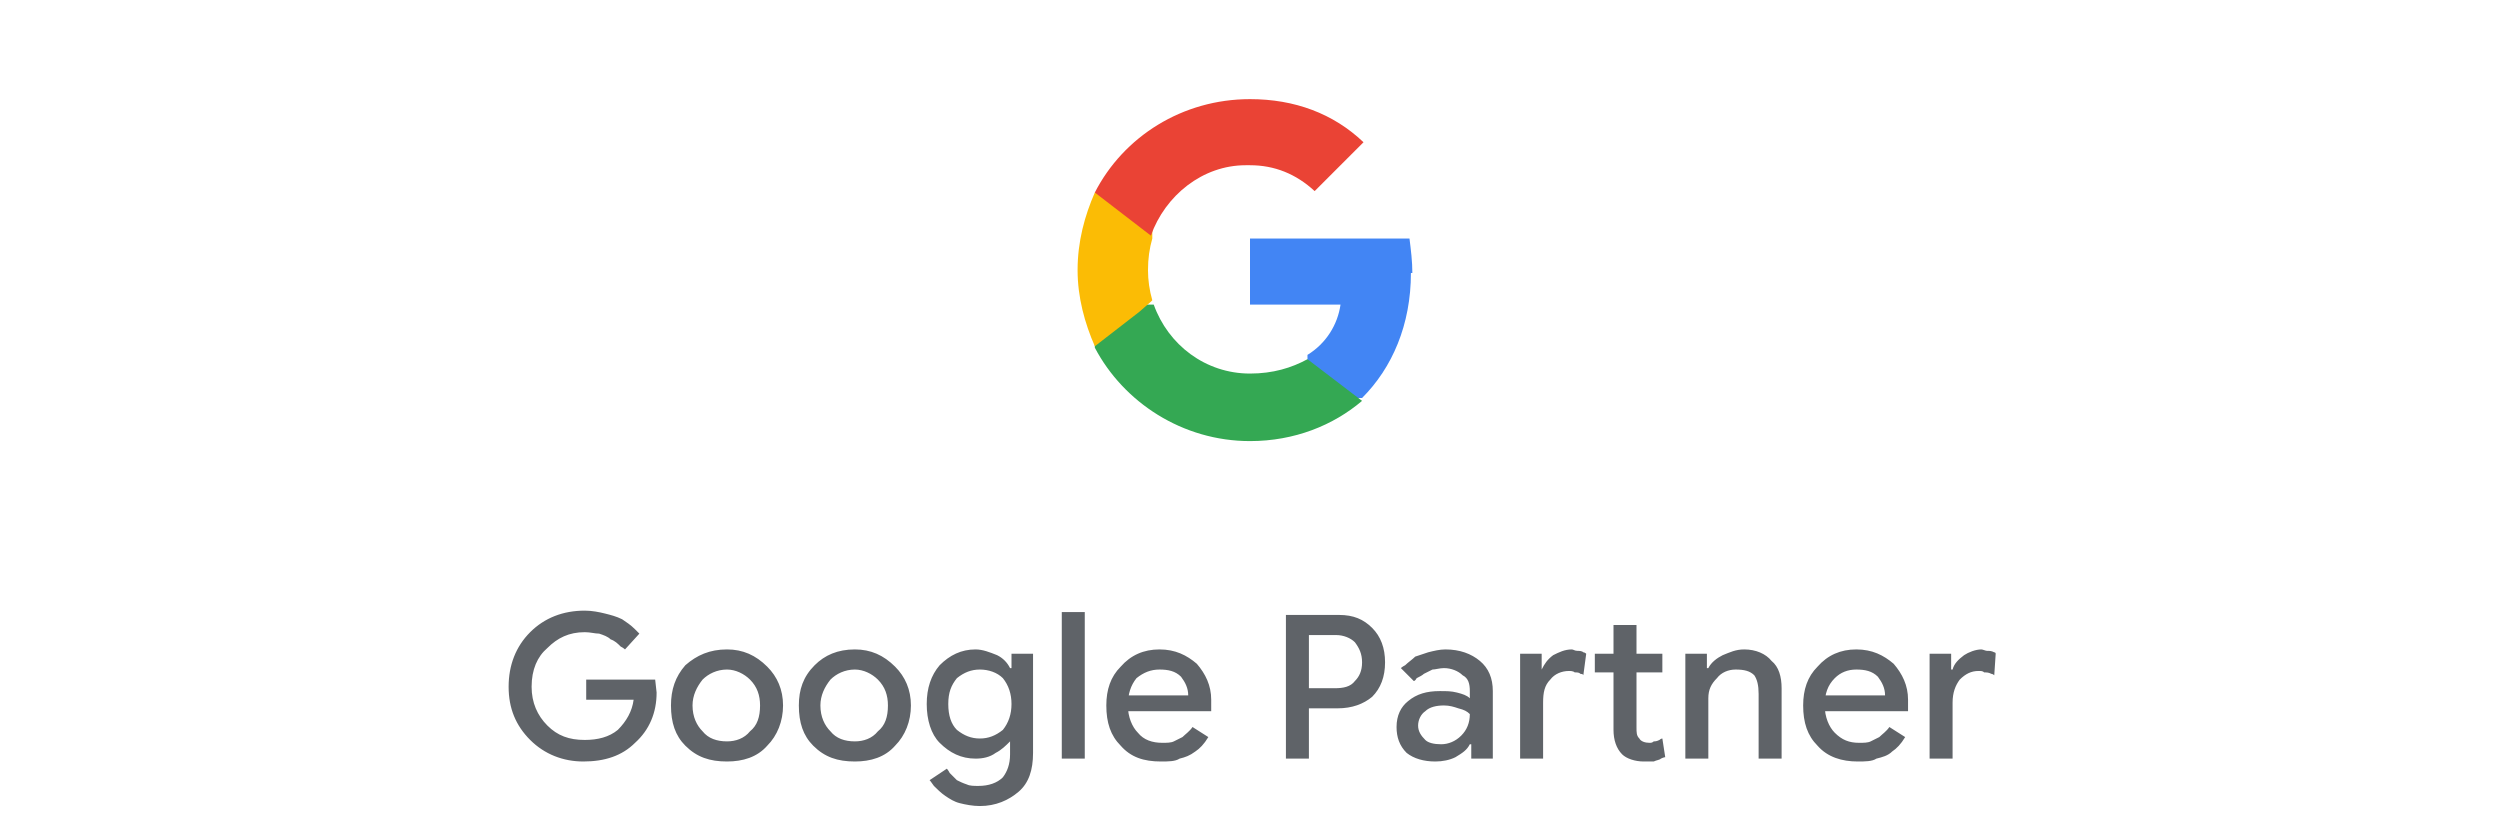
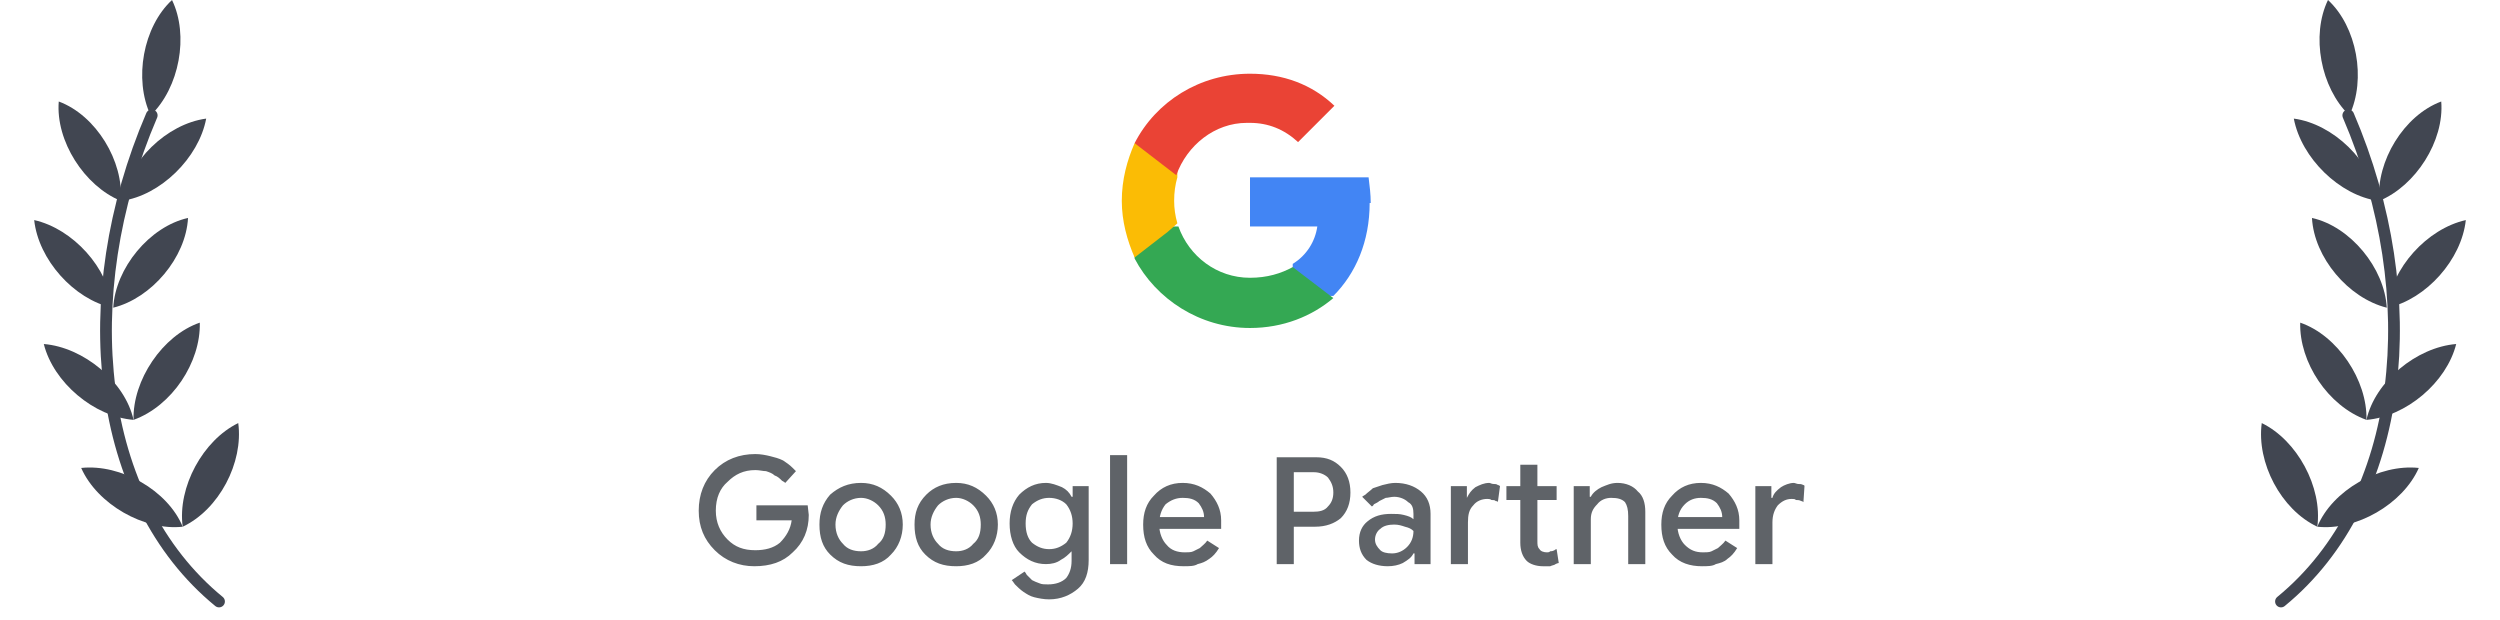
- <svg xmlns="http://www.w3.org/2000/svg" width="174" height="58" viewBox="30 0 174 58" fill="none">
+ <svg xmlns="http://www.w3.org/2000/svg" width="234" height="58" viewBox="0 0 234 58" fill="none">
+   <path d="M20.5 56.3C8.9 46.8 6.9 27.8 14.2 10.8" stroke-width="1.1" stroke-linecap="round" stroke="#414651" />
+   <path d="M17.1 49.3C15.7 45.9 11.3 43.4 7.6 43.8C9.1 47.2 13.5 49.7 17.1 49.3Z" fill="#414651" />
+   <path d="M17.1 49.3C20.5 47.7 22.8 43.3 22.3 39.6C19.0 41.2 16.6 45.6 17.1 49.3Z" fill="#414651" />
+   <path d="M12.5 39.3C11.7 35.7 7.8 32.5 4.1 32.2C5.0 35.8 8.8 39.0 12.5 39.3Z" fill="#414651" />
+   <path d="M12.5 39.3C16.1 38.0 18.8 33.9 18.7 30.2C15.2 31.4 12.4 35.6 12.5 39.3Z" fill="#414651" />
+   <path d="M10.5 28.8C10.2 25.1 6.8 21.4 3.2 20.6C3.6 24.3 6.9 28.0 10.5 28.8Z" fill="#414651" />
+   <path d="M10.6 28.8C14.2 27.9 17.4 24.1 17.6 20.4C14.0 21.2 10.8 25.1 10.6 28.8Z" fill="#414651" />
+   <path d="M11.3 18.8C11.6 15.1 9.0 10.8 5.5 9.5C5.2 13.2 7.9 17.4 11.3 18.8Z" fill="#414651" />
+   <path d="M11.4 18.8C15.0 18.3 18.6 14.8 19.3 11.1C15.6 11.6 12.0 15.1 11.4 18.8Z" fill="#414651" />
+   <path d="M14.1 10.8C16.8 8.2 17.7 3.3 16.1 0.0C13.4 2.5 12.5 7.4 14.1 10.8Z" fill="#414651" />
  <path d="M128.3 19.0C128.3 18.2 128.2 17.4 128.1 16.6H117V21.2H123.3C123.1 22.6 122.3 23.9 121.0 24.7V27.7H124.8C126.9 25.6 128.2 22.6 128.2 19.0H128.3Z" fill="#4285F4" />
  <path d="M117 30.7C120.1 30.7 122.8 29.6 124.8 27.9L121.0 25.0C119.9 25.6 118.6 26.0 117 26.0C113.9 26.0 111.3 24.0 110.3 21.2H106.2V24.2C108.2 28.0 112.3 30.7 117 30.7Z" fill="#34A853" />
  <path d="M110.2 20.9C110.0 20.2 109.9 19.5 109.9 18.8C109.9 18.0 110.0 17.3 110.2 16.6V13.4H106.2C105.5 15.0 105.0 16.8 105.0 18.8C105.0 20.7 105.5 22.5 106.2 24.1L109.3 21.7L110.1 21.0L110.2 20.9Z" fill="#FBBC05" />
  <path d="M117 11.5C118.7 11.5 120.2 12.1 121.5 13.3L124.9 9.9C122.8 7.9 120.1 6.9 117 6.9C112.3 6.9 108.2 9.5 106.2 13.4L110.1 16.4C111.1 13.6 113.7 11.5 116.7 11.5H117Z" fill="#EA4335" />
  <path d="M70.6 53.0C69.2 53.0 67.9 52.5 66.9 51.5C65.9 50.5 65.4 49.3 65.4 47.8C65.4 46.3 65.9 45.0 66.9 44.0C67.9 43.0 69.2 42.5 70.7 42.5C71.2 42.5 71.7 42.6 72.1 42.7C72.5 42.8 72.9 42.9 73.3 43.1C73.6 43.3 73.9 43.5 74.2 43.8C74.4 44.0 74.5 44.1 74.5 44.1L73.5 45.2C73.5 45.2 73.4 45.1 73.2 45C73.0 44.8 72.8 44.6 72.5 44.5C72.3 44.3 72.0 44.2 71.7 44.1C71.4 44.1 71.1 44.0 70.7 44.0C69.6 44.0 68.8 44.4 68.1 45.1C67.4 45.7 67.0 46.6 67.0 47.8C67.0 48.9 67.4 49.8 68.1 50.5C68.8 51.2 69.6 51.5 70.7 51.5C71.6 51.5 72.4 51.3 73.0 50.8C73.6 50.2 74.0 49.5 74.1 48.7H70.8V47.3H75.6C75.6 47.3 75.6 47.3 75.6 47.3L75.7 48.2C75.7 49.6 75.2 50.8 74.2 51.7C73.3 52.6 72.1 53.0 70.6 53.0ZM80.6 53.0C79.4 53.0 78.5 52.7 77.7 51.9C77.0 51.2 76.7 50.3 76.7 49.1C76.7 48.0 77.0 47.1 77.7 46.3C78.5 45.6 79.4 45.2 80.6 45.2C81.7 45.2 82.6 45.6 83.4 46.4C84.1 47.1 84.5 48.0 84.5 49.1C84.5 50.2 84.1 51.2 83.4 51.9C82.7 52.7 81.7 53.0 80.6 53.0ZM80.6 51.6C81.2 51.6 81.8 51.4 82.2 50.9C82.7 50.5 82.9 49.9 82.9 49.1C82.9 48.4 82.7 47.8 82.2 47.3C81.8 46.9 81.2 46.6 80.6 46.6C79.9 46.6 79.3 46.9 78.9 47.3C78.5 47.8 78.2 48.4 78.2 49.1C78.2 49.9 78.5 50.5 78.9 50.9C79.3 51.4 79.9 51.6 80.6 51.6ZM89.5 53.0C88.3 53.0 87.4 52.7 86.6 51.9C85.9 51.2 85.6 50.3 85.6 49.1C85.6 48.0 85.9 47.1 86.7 46.3C87.4 45.6 88.3 45.2 89.5 45.2C90.6 45.2 91.5 45.6 92.3 46.4C93.0 47.1 93.4 48.0 93.4 49.1C93.4 50.2 93.0 51.2 92.3 51.9C91.6 52.7 90.6 53.0 89.5 53.0ZM89.5 51.6C90.1 51.6 90.7 51.4 91.1 50.9C91.6 50.5 91.8 49.9 91.8 49.1C91.8 48.4 91.6 47.8 91.1 47.3C90.7 46.9 90.1 46.6 89.5 46.6C88.8 46.6 88.2 46.9 87.8 47.3C87.4 47.8 87.1 48.4 87.1 49.1C87.1 49.9 87.4 50.5 87.8 50.9C88.2 51.4 88.8 51.6 89.5 51.6ZM98.2 56.1C97.7 56.1 97.2 56.0 96.8 55.9C96.4 55.8 96.1 55.6 95.8 55.4C95.5 55.2 95.2 54.9 95.0 54.7C94.8 54.4 94.7 54.3 94.7 54.3L95.9 53.5C95.9 53.5 96.0 53.6 96.1 53.8C96.3 54.0 96.4 54.1 96.6 54.3C96.8 54.4 97.0 54.5 97.3 54.6C97.5 54.7 97.8 54.7 98.1 54.7C98.8 54.7 99.4 54.5 99.8 54.1C100.1 53.7 100.3 53.2 100.3 52.5V51.6H100.3C100.0 51.9 99.7 52.2 99.3 52.4C98.9 52.7 98.4 52.8 97.9 52.8C96.9 52.8 96.1 52.4 95.4 51.7C94.8 51.1 94.5 50.1 94.5 49.0C94.5 47.9 94.8 47.0 95.4 46.3C96.1 45.6 96.9 45.2 97.9 45.2C98.4 45.2 98.9 45.4 99.4 45.6C99.8 45.8 100.1 46.1 100.3 46.5H100.7L100.4 46.9V45.5H101.9V52.4C101.9 53.6 101.6 54.5 100.9 55.1C100.2 55.7 99.3 56.1 98.2 56.1ZM98.2 51.4C98.8 51.4 99.3 51.2 99.8 50.8C100.2 50.3 100.4 49.7 100.4 49.0C100.4 48.3 100.2 47.7 99.8 47.2C99.4 46.8 98.8 46.6 98.2 46.6C97.6 46.6 97.1 46.8 96.6 47.2C96.2 47.7 96.0 48.2 96.0 49.0C96.0 49.8 96.2 50.4 96.6 50.8C97.1 51.2 97.6 51.4 98.2 51.4ZM103.9 52.8V42.6H105.5V52.8H103.9ZM110.8 53.0C109.6 53.0 108.7 52.7 108.0 51.9C107.3 51.2 107.0 50.3 107.0 49.1C107.0 48.0 107.3 47.1 108.0 46.4C108.7 45.6 109.6 45.2 110.7 45.2C111.8 45.2 112.6 45.6 113.3 46.2C113.9 46.9 114.3 47.7 114.3 48.7V49.5H107.8V48.4H112.7V48.4C112.7 47.9 112.5 47.5 112.2 47.1C111.8 46.7 111.3 46.6 110.7 46.6C110.1 46.6 109.6 46.8 109.1 47.2C108.7 47.7 108.5 48.3 108.5 49.1C108.5 49.9 108.8 50.6 109.2 51.0C109.6 51.5 110.2 51.7 110.9 51.7C111.2 51.7 111.5 51.7 111.7 51.6C111.9 51.5 112.1 51.4 112.3 51.3C112.5 51.1 112.8 50.9 113.0 50.6L114.1 51.3C113.8 51.8 113.5 52.1 113.2 52.3C112.8 52.6 112.5 52.7 112.1 52.8C111.8 53.0 111.3 53.0 110.8 53.0ZM119.5 52.8V42.8H123.2C124.2 42.8 124.9 43.1 125.5 43.7C126.1 44.3 126.4 45.1 126.4 46.1C126.4 47.1 126.1 47.9 125.5 48.5C124.9 49.0 124.1 49.3 123.1 49.3H120.4V47.9H122.9C123.5 47.9 124.0 47.8 124.3 47.4C124.6 47.1 124.8 46.7 124.8 46.1C124.8 45.5 124.6 45.1 124.3 44.7C124.0 44.4 123.5 44.2 123.0 44.2H121.1V52.8H119.5ZM129.9 53.0C129.1 53.0 128.4 52.8 127.9 52.4C127.4 51.9 127.2 51.3 127.2 50.6C127.2 49.8 127.5 49.2 128.0 48.8C128.6 48.3 129.3 48.1 130.2 48.1C130.7 48.1 131.0 48.1 131.4 48.2C131.8 48.3 132.1 48.4 132.3 48.6V48.1C132.3 47.6 132.2 47.2 131.8 47.0C131.5 46.7 131.0 46.5 130.5 46.5C130.2 46.5 129.9 46.6 129.7 46.6C129.5 46.7 129.3 46.8 129.1 46.9C129.0 47.0 128.8 47.1 128.6 47.2C128.5 47.4 128.4 47.4 128.4 47.4L127.5 46.5C127.5 46.5 127.6 46.4 127.8 46.3C128.0 46.1 128.3 45.9 128.5 45.7C128.8 45.6 129.1 45.5 129.4 45.4C129.8 45.3 130.2 45.2 130.6 45.2C131.6 45.2 132.4 45.5 133.0 46.0C133.6 46.5 133.9 47.2 133.9 48.1V52.8H132.4V51.3L132.7 51.8H132.3C132.1 52.2 131.8 52.4 131.3 52.7C130.9 52.9 130.4 53.0 129.9 53.0ZM130.3 51.8C130.8 51.8 131.3 51.6 131.7 51.2C132.1 50.8 132.3 50.3 132.3 49.7V49.7C132.1 49.5 131.9 49.4 131.5 49.3C131.2 49.2 130.9 49.1 130.5 49.1C130.0 49.1 129.5 49.2 129.2 49.5C128.9 49.7 128.7 50.1 128.7 50.5C128.7 50.9 128.9 51.2 129.2 51.5C129.4 51.7 129.8 51.8 130.3 51.8ZM135.8 52.8V45.5H137.3V46.8L137.1 46.6H137.3C137.5 46.2 137.7 45.9 138.1 45.6C138.5 45.4 138.9 45.2 139.4 45.2C139.5 45.2 139.6 45.3 139.8 45.3C139.9 45.3 140.1 45.3 140.2 45.4C140.3 45.4 140.4 45.5 140.4 45.5L140.2 47.0C140.2 47.0 140.2 46.9 140.0 46.9C139.9 46.8 139.8 46.8 139.6 46.8C139.5 46.7 139.3 46.7 139.2 46.7C138.7 46.7 138.2 46.9 137.9 47.3C137.5 47.7 137.4 48.2 137.4 48.9V52.8H135.8ZM144.4 53.0C143.8 53.0 143.2 52.8 142.9 52.5C142.5 52.1 142.3 51.5 142.3 50.8V43.5H143.9V50.6C143.9 51.0 143.9 51.2 144.1 51.4C144.2 51.6 144.5 51.7 144.8 51.7C144.9 51.7 145.0 51.7 145.1 51.6C145.2 51.6 145.3 51.6 145.5 51.5C145.6 51.4 145.7 51.4 145.7 51.4L145.9 52.7C145.9 52.7 145.8 52.7 145.6 52.8C145.5 52.9 145.3 52.9 145.1 53.0C144.9 53.0 144.7 53.0 144.4 53.0ZM141.0 46.8V45.5H145.7V46.8H141.0ZM147.3 52.8V45.5H148.8V46.8L148.6 46.5H148.9C149.1 46.1 149.5 45.8 149.9 45.6C150.4 45.4 150.8 45.2 151.4 45.2C152.2 45.2 152.9 45.5 153.3 46.0C153.8 46.4 154.0 47.1 154.0 47.9V52.8H152.4V48.3C152.4 47.7 152.3 47.3 152.1 47.0C151.8 46.7 151.4 46.6 150.8 46.6C150.3 46.6 149.8 46.8 149.5 47.2C149.1 47.6 148.9 48.0 148.9 48.6V52.8H147.3ZM159.3 53.0C158.2 53.0 157.2 52.7 156.5 51.9C155.8 51.2 155.5 50.3 155.5 49.1C155.5 48.0 155.8 47.1 156.5 46.4C157.2 45.6 158.1 45.2 159.2 45.2C160.3 45.2 161.1 45.6 161.8 46.2C162.4 46.9 162.8 47.7 162.8 48.7V49.5H156.3V48.4H161.2V48.4C161.2 47.9 161.0 47.5 160.7 47.1C160.3 46.7 159.8 46.6 159.2 46.6C158.6 46.6 158.1 46.8 157.7 47.2C157.2 47.7 157.0 48.3 157.0 49.1C157.0 49.9 157.3 50.6 157.7 51.0C158.2 51.5 158.7 51.7 159.4 51.7C159.7 51.7 160.0 51.7 160.2 51.6C160.4 51.5 160.6 51.4 160.8 51.3C161.0 51.1 161.3 50.9 161.5 50.6L162.6 51.3C162.3 51.8 162.0 52.1 161.7 52.3C161.4 52.6 161.0 52.7 160.6 52.8C160.3 53.0 159.8 53.0 159.3 53.0ZM164.3 52.8V45.5H165.8V46.8L165.6 46.6H165.9C166.0 46.2 166.3 45.9 166.7 45.6C167.0 45.4 167.5 45.2 167.9 45.2C168.0 45.2 168.2 45.3 168.3 45.3C168.5 45.3 168.6 45.3 168.8 45.4C168.9 45.4 168.9 45.5 168.9 45.5L168.8 47.0C168.8 47.0 168.7 46.9 168.6 46.9C168.4 46.8 168.3 46.8 168.1 46.8C168.0 46.7 167.9 46.7 167.7 46.7C167.2 46.7 166.8 46.9 166.4 47.3C166.1 47.7 165.9 48.2 165.9 48.9V52.8H164.3Z" fill="#5F6368" />
+   <g transform="translate(234 0) scale(-1 1)">
+     <path d="M20.5 56.3C8.9 46.8 6.9 27.8 14.2 10.8" stroke-width="1.1" stroke-linecap="round" stroke="#414651" />
+     <path d="M17.1 49.3C15.7 45.9 11.3 43.4 7.6 43.8C9.1 47.2 13.5 49.7 17.1 49.3Z" fill="#414651" />
+     <path d="M17.1 49.3C20.5 47.7 22.8 43.3 22.3 39.6C19.0 41.2 16.6 45.6 17.1 49.3Z" fill="#414651" />
+     <path d="M12.5 39.3C11.7 35.7 7.8 32.5 4.1 32.2C5.0 35.8 8.8 39.0 12.5 39.3Z" fill="#414651" />
+     <path d="M12.5 39.3C16.1 38.0 18.8 33.9 18.7 30.2C15.2 31.4 12.4 35.6 12.5 39.3Z" fill="#414651" />
+     <path d="M10.5 28.8C10.2 25.1 6.8 21.4 3.2 20.6C3.6 24.3 6.9 28.0 10.5 28.8Z" fill="#414651" />
+     <path d="M10.6 28.8C14.2 27.9 17.4 24.1 17.6 20.4C14.0 21.2 10.8 25.1 10.6 28.8Z" fill="#414651" />
+     <path d="M11.3 18.8C11.6 15.1 9.0 10.8 5.5 9.5C5.2 13.2 7.9 17.4 11.3 18.8Z" fill="#414651" />
+     <path d="M11.4 18.8C15.0 18.3 18.6 14.8 19.3 11.1C15.6 11.6 12.0 15.1 11.4 18.8Z" fill="#414651" />
+     <path d="M14.1 10.8C16.8 8.2 17.7 3.3 16.1 0.0C13.4 2.5 12.5 7.4 14.1 10.8Z" fill="#414651" />
+   </g>
</svg>
